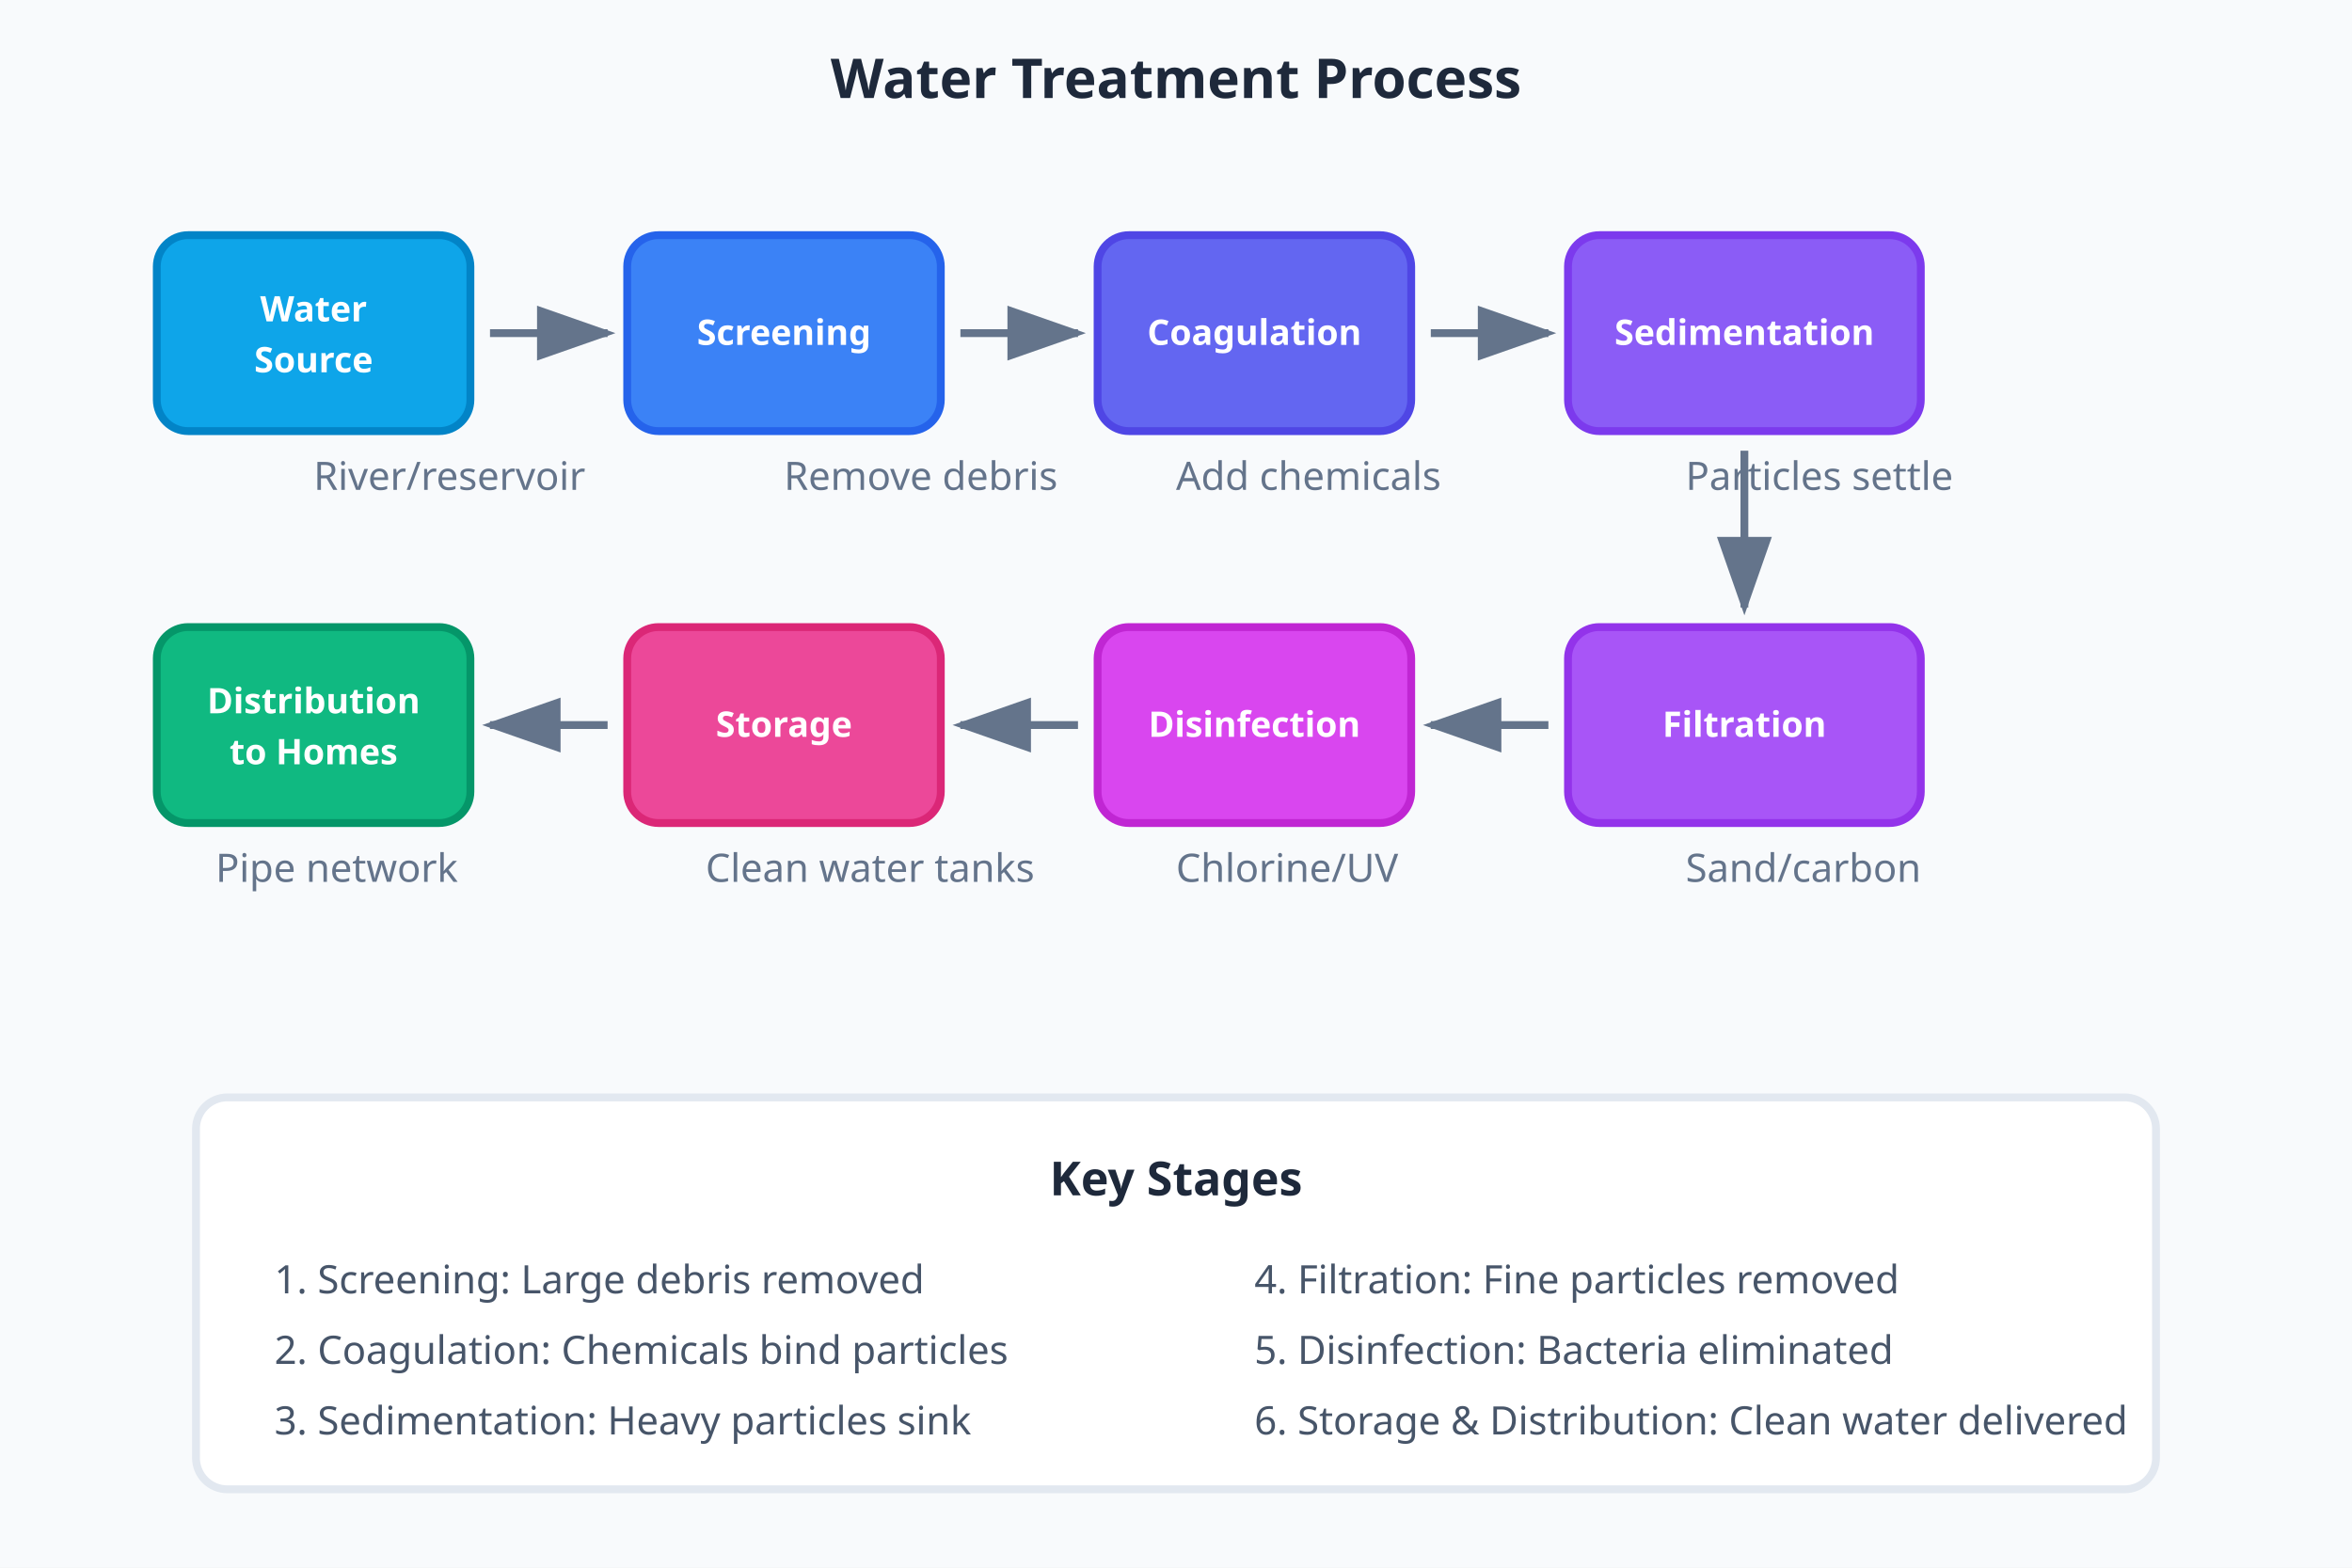
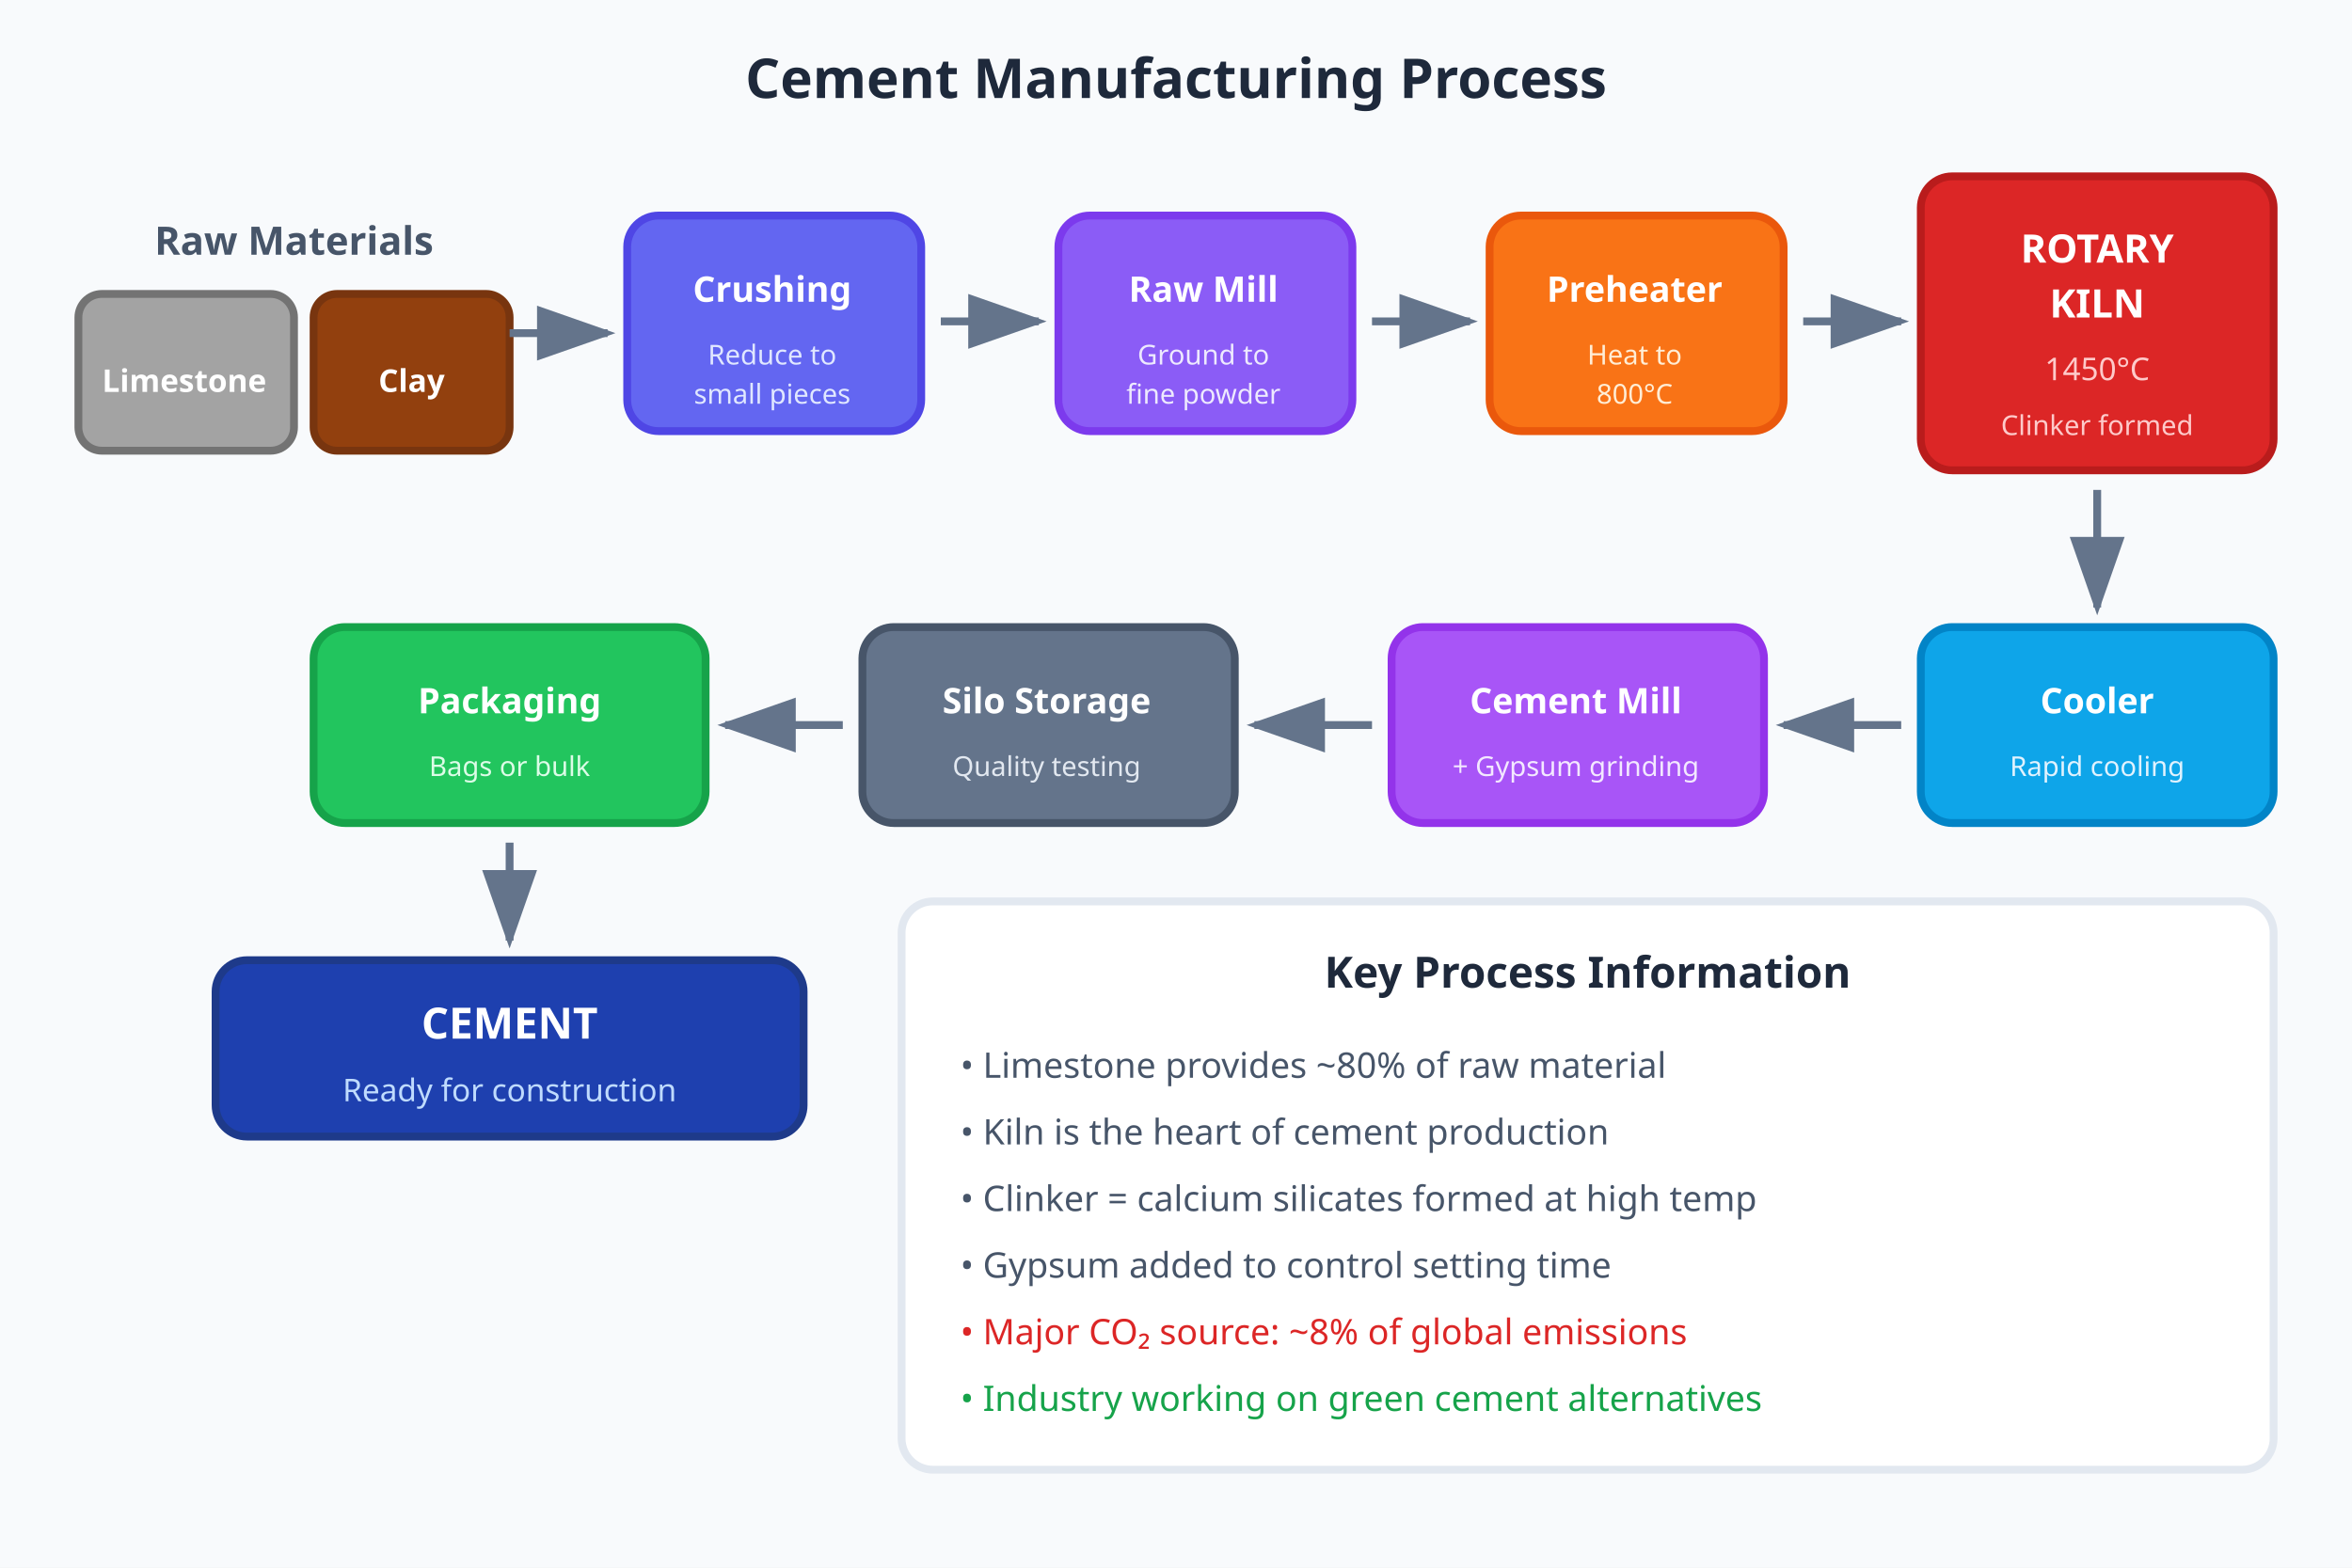
<svg xmlns="http://www.w3.org/2000/svg" width="600" height="400" viewBox="0 0 600 400">
  <rect width="600" height="400" fill="#f8fafc" />
-   <text x="300" y="25" text-anchor="middle" fill="#1e293b" font-size="14" font-weight="600" font-family="system-ui">
-     Water Treatment Process
-   </text>
-   <g transform="translate(40, 60)">
-     <rect x="0" y="0" width="80" height="50" rx="8" fill="#0ea5e9" stroke="#0284c7" stroke-width="2" />
-     <text x="40" y="22" text-anchor="middle" fill="white" font-size="9" font-weight="600" font-family="system-ui">Water</text>
-     <text x="40" y="35" text-anchor="middle" fill="white" font-size="9" font-weight="600" font-family="system-ui">Source</text>
-   </g>
-   <path d="M125,85 L155,85" fill="none" stroke="#64748b" stroke-width="2" marker-end="url(#arrowhead)" />
-   <g transform="translate(160, 60)">
-     <rect x="0" y="0" width="80" height="50" rx="8" fill="#3b82f6" stroke="#2563eb" stroke-width="2" />
-     <text x="40" y="28" text-anchor="middle" fill="white" font-size="9" font-weight="600" font-family="system-ui">Screening</text>
-   </g>
-   <path d="M245,85 L275,85" fill="none" stroke="#64748b" stroke-width="2" marker-end="url(#arrowhead)" />
-   <g transform="translate(280, 60)">
-     <rect x="0" y="0" width="80" height="50" rx="8" fill="#6366f1" stroke="#4f46e5" stroke-width="2" />
-     <text x="40" y="28" text-anchor="middle" fill="white" font-size="9" font-weight="600" font-family="system-ui">Coagulation</text>
-   </g>
-   <path d="M365,85 L395,85" fill="none" stroke="#64748b" stroke-width="2" marker-end="url(#arrowhead)" />
-   <g transform="translate(400, 60)">
-     <rect x="0" y="0" width="90" height="50" rx="8" fill="#8b5cf6" stroke="#7c3aed" stroke-width="2" />
-     <text x="45" y="28" text-anchor="middle" fill="white" font-size="9" font-weight="600" font-family="system-ui">Sedimentation</text>
-   </g>
-   <path d="M445,115 L445,155" fill="none" stroke="#64748b" stroke-width="2" marker-end="url(#arrowhead)" />
-   <g transform="translate(400, 160)">
-     <rect x="0" y="0" width="90" height="50" rx="8" fill="#a855f7" stroke="#9333ea" stroke-width="2" />
-     <text x="45" y="28" text-anchor="middle" fill="white" font-size="9" font-weight="600" font-family="system-ui">Filtration</text>
-   </g>
-   <path d="M395,185 L365,185" fill="none" stroke="#64748b" stroke-width="2" marker-end="url(#arrowhead)" />
-   <g transform="translate(280, 160)">
-     <rect x="0" y="0" width="80" height="50" rx="8" fill="#d946ef" stroke="#c026d3" stroke-width="2" />
-     <text x="40" y="28" text-anchor="middle" fill="white" font-size="9" font-weight="600" font-family="system-ui">Disinfection</text>
-   </g>
-   <path d="M275,185 L245,185" fill="none" stroke="#64748b" stroke-width="2" marker-end="url(#arrowhead)" />
-   <g transform="translate(160, 160)">
-     <rect x="0" y="0" width="80" height="50" rx="8" fill="#ec4899" stroke="#db2777" stroke-width="2" />
-     <text x="40" y="28" text-anchor="middle" fill="white" font-size="9" font-weight="600" font-family="system-ui">Storage</text>
-   </g>
-   <path d="M155,185 L125,185" fill="none" stroke="#64748b" stroke-width="2" marker-end="url(#arrowhead)" />
-   <g transform="translate(40, 160)">
-     <rect x="0" y="0" width="80" height="50" rx="8" fill="#10b981" stroke="#059669" stroke-width="2" />
-     <text x="40" y="22" text-anchor="middle" fill="white" font-size="9" font-weight="600" font-family="system-ui">Distribution</text>
-     <text x="40" y="35" text-anchor="middle" fill="white" font-size="9" font-weight="600" font-family="system-ui">to Homes</text>
-   </g>
-   <g font-size="10" font-family="system-ui" fill="#64748b">
-     <text x="80" y="125">River/reservoir</text>
-     <text x="200" y="125">Remove debris</text>
-     <text x="300" y="125">Add chemicals</text>
-     <text x="430" y="125">Particles settle</text>
-     <text x="430" y="225">Sand/carbon</text>
-     <text x="300" y="225">Chlorine/UV</text>
-     <text x="180" y="225">Clean water tanks</text>
-     <text x="55" y="225">Pipe network</text>
-   </g>
  <defs>
-     <marker id="arrowhead" markerWidth="10" markerHeight="7" refX="9" refY="3.5" orient="auto">
+     <marker id="cementArrow" markerWidth="10" markerHeight="7" refX="9" refY="3.5" orient="auto">
      <polygon points="0 0, 10 3.5, 0 7" fill="#64748b" />
    </marker>
  </defs>
-   <g transform="translate(50, 280)">
-     <rect x="0" y="0" width="500" height="100" fill="white" stroke="#e2e8f0" stroke-width="2" rx="8" />
-     <text x="250" y="25" text-anchor="middle" fill="#1e293b" font-size="12" font-weight="600" font-family="system-ui">Key Stages</text>
-     <g font-size="10" font-family="system-ui" fill="#475569">
-       <text x="20" y="50">1. Screening: Large debris removed</text>
-       <text x="20" y="68">2. Coagulation: Chemicals bind particles</text>
-       <text x="20" y="86">3. Sedimentation: Heavy particles sink</text>
-       <text x="270" y="50">4. Filtration: Fine particles removed</text>
-       <text x="270" y="68">5. Disinfection: Bacteria eliminated</text>
-       <text x="270" y="86">6. Storage &amp; Distribution: Clean water delivered</text>
+   <text x="300" y="25" text-anchor="middle" fill="#1e293b" font-size="14" font-weight="600" font-family="system-ui">
+     Cement Manufacturing Process
+   </text>
+   <g transform="translate(20, 50)">
+     <text x="55" y="15" text-anchor="middle" fill="#475569" font-size="10" font-weight="600" font-family="system-ui">Raw Materials</text>
+     <rect x="0" y="25" width="55" height="40" rx="6" fill="#a3a3a3" stroke="#737373" stroke-width="2" />
+     <text x="27" y="50" text-anchor="middle" fill="white" font-size="8" font-weight="600" font-family="system-ui">Limestone</text>
+     <rect x="60" y="25" width="50" height="40" rx="6" fill="#92400e" stroke="#78350f" stroke-width="2" />
+     <text x="85" y="50" text-anchor="middle" fill="white" font-size="8" font-weight="600" font-family="system-ui">Clay</text>
+   </g>
+   <path d="M130,85 L155,85" fill="none" stroke="#64748b" stroke-width="2" marker-end="url(#cementArrow)" />
+   <g transform="translate(160, 55)">
+     <rect x="0" y="0" width="75" height="55" rx="8" fill="#6366f1" stroke="#4f46e5" stroke-width="2" />
+     <text x="37" y="22" text-anchor="middle" fill="white" font-size="9" font-weight="600" font-family="system-ui">Crushing</text>
+     <text x="37" y="38" text-anchor="middle" fill="#e0e7ff" font-size="7" font-family="system-ui">Reduce to</text>
+     <text x="37" y="48" text-anchor="middle" fill="#e0e7ff" font-size="7" font-family="system-ui">small pieces</text>
+   </g>
+   <path d="M240,82 L265,82" fill="none" stroke="#64748b" stroke-width="2" marker-end="url(#cementArrow)" />
+   <g transform="translate(270, 55)">
+     <rect x="0" y="0" width="75" height="55" rx="8" fill="#8b5cf6" stroke="#7c3aed" stroke-width="2" />
+     <text x="37" y="22" text-anchor="middle" fill="white" font-size="9" font-weight="600" font-family="system-ui">Raw Mill</text>
+     <text x="37" y="38" text-anchor="middle" fill="#ede9fe" font-size="7" font-family="system-ui">Ground to</text>
+     <text x="37" y="48" text-anchor="middle" fill="#ede9fe" font-size="7" font-family="system-ui">fine powder</text>
+   </g>
+   <path d="M350,82 L375,82" fill="none" stroke="#64748b" stroke-width="2" marker-end="url(#cementArrow)" />
+   <g transform="translate(380, 55)">
+     <rect x="0" y="0" width="75" height="55" rx="8" fill="#f97316" stroke="#ea580c" stroke-width="2" />
+     <text x="37" y="22" text-anchor="middle" fill="white" font-size="9" font-weight="600" font-family="system-ui">Preheater</text>
+     <text x="37" y="38" text-anchor="middle" fill="#ffedd5" font-size="7" font-family="system-ui">Heat to</text>
+     <text x="37" y="48" text-anchor="middle" fill="#ffedd5" font-size="7" font-family="system-ui">800°C</text>
+   </g>
+   <path d="M460,82 L485,82" fill="none" stroke="#64748b" stroke-width="2" marker-end="url(#cementArrow)" />
+   <g transform="translate(490, 45)">
+     <rect x="0" y="0" width="90" height="75" rx="8" fill="#dc2626" stroke="#b91c1c" stroke-width="2" />
+     <text x="45" y="22" text-anchor="middle" fill="white" font-size="10" font-weight="700" font-family="system-ui">ROTARY</text>
+     <text x="45" y="36" text-anchor="middle" fill="white" font-size="10" font-weight="700" font-family="system-ui">KILN</text>
+     <text x="45" y="52" text-anchor="middle" fill="#fecaca" font-size="8" font-family="system-ui">1450°C</text>
+     <text x="45" y="66" text-anchor="middle" fill="#fecaca" font-size="7" font-family="system-ui">Clinker formed</text>
+   </g>
+   <path d="M535,125 L535,155" fill="none" stroke="#64748b" stroke-width="2" marker-end="url(#cementArrow)" />
+   <g transform="translate(490, 160)">
+     <rect x="0" y="0" width="90" height="50" rx="8" fill="#0ea5e9" stroke="#0284c7" stroke-width="2" />
+     <text x="45" y="22" text-anchor="middle" fill="white" font-size="9" font-weight="600" font-family="system-ui">Cooler</text>
+     <text x="45" y="38" text-anchor="middle" fill="#e0f2fe" font-size="7" font-family="system-ui">Rapid cooling</text>
+   </g>
+   <path d="M485,185 L455,185" fill="none" stroke="#64748b" stroke-width="2" marker-end="url(#cementArrow)" />
+   <g transform="translate(355, 160)">
+     <rect x="0" y="0" width="95" height="50" rx="8" fill="#a855f7" stroke="#9333ea" stroke-width="2" />
+     <text x="47" y="22" text-anchor="middle" fill="white" font-size="9" font-weight="600" font-family="system-ui">Cement Mill</text>
+     <text x="47" y="38" text-anchor="middle" fill="#f3e8ff" font-size="7" font-family="system-ui">+ Gypsum grinding</text>
+   </g>
+   <path d="M350,185 L320,185" fill="none" stroke="#64748b" stroke-width="2" marker-end="url(#cementArrow)" />
+   <g transform="translate(220, 160)">
+     <rect x="0" y="0" width="95" height="50" rx="8" fill="#64748b" stroke="#475569" stroke-width="2" />
+     <text x="47" y="22" text-anchor="middle" fill="white" font-size="9" font-weight="600" font-family="system-ui">Silo Storage</text>
+     <text x="47" y="38" text-anchor="middle" fill="#e2e8f0" font-size="7" font-family="system-ui">Quality testing</text>
+   </g>
+   <path d="M215,185 L185,185" fill="none" stroke="#64748b" stroke-width="2" marker-end="url(#cementArrow)" />
+   <g transform="translate(80, 160)">
+     <rect x="0" y="0" width="100" height="50" rx="8" fill="#22c55e" stroke="#16a34a" stroke-width="2" />
+     <text x="50" y="22" text-anchor="middle" fill="white" font-size="9" font-weight="600" font-family="system-ui">Packaging</text>
+     <text x="50" y="38" text-anchor="middle" fill="#dcfce7" font-size="7" font-family="system-ui">Bags or bulk</text>
+   </g>
+   <path d="M130,215 L130,240" fill="none" stroke="#64748b" stroke-width="2" marker-end="url(#cementArrow)" />
+   <g transform="translate(55, 245)">
+     <rect x="0" y="0" width="150" height="45" rx="8" fill="#1e40af" stroke="#1e3a8a" stroke-width="2" />
+     <text x="75" y="20" text-anchor="middle" fill="white" font-size="11" font-weight="700" font-family="system-ui">CEMENT</text>
+     <text x="75" y="36" text-anchor="middle" fill="#bfdbfe" font-size="8" font-family="system-ui">Ready for construction</text>
+   </g>
+   <g transform="translate(230, 230)">
+     <rect x="0" y="0" width="350" height="145" fill="white" stroke="#e2e8f0" stroke-width="2" rx="8" />
+     <text x="175" y="22" text-anchor="middle" fill="#1e293b" font-size="11" font-weight="600" font-family="system-ui">Key Process Information</text>
+     <g font-size="9" font-family="system-ui">
+       <text x="15" y="45" fill="#475569">• Limestone provides ~80% of raw material</text>
+       <text x="15" y="62" fill="#475569">• Kiln is the heart of cement production</text>
+       <text x="15" y="79" fill="#475569">• Clinker = calcium silicates formed at high temp</text>
+       <text x="15" y="96" fill="#475569">• Gypsum added to control setting time</text>
+       <text x="15" y="113" fill="#dc2626" font-weight="500">• Major CO₂ source: ~8% of global emissions</text>
+       <text x="15" y="130" fill="#16a34a" font-weight="500">• Industry working on green cement alternatives</text>
    </g>
  </g>
</svg>
